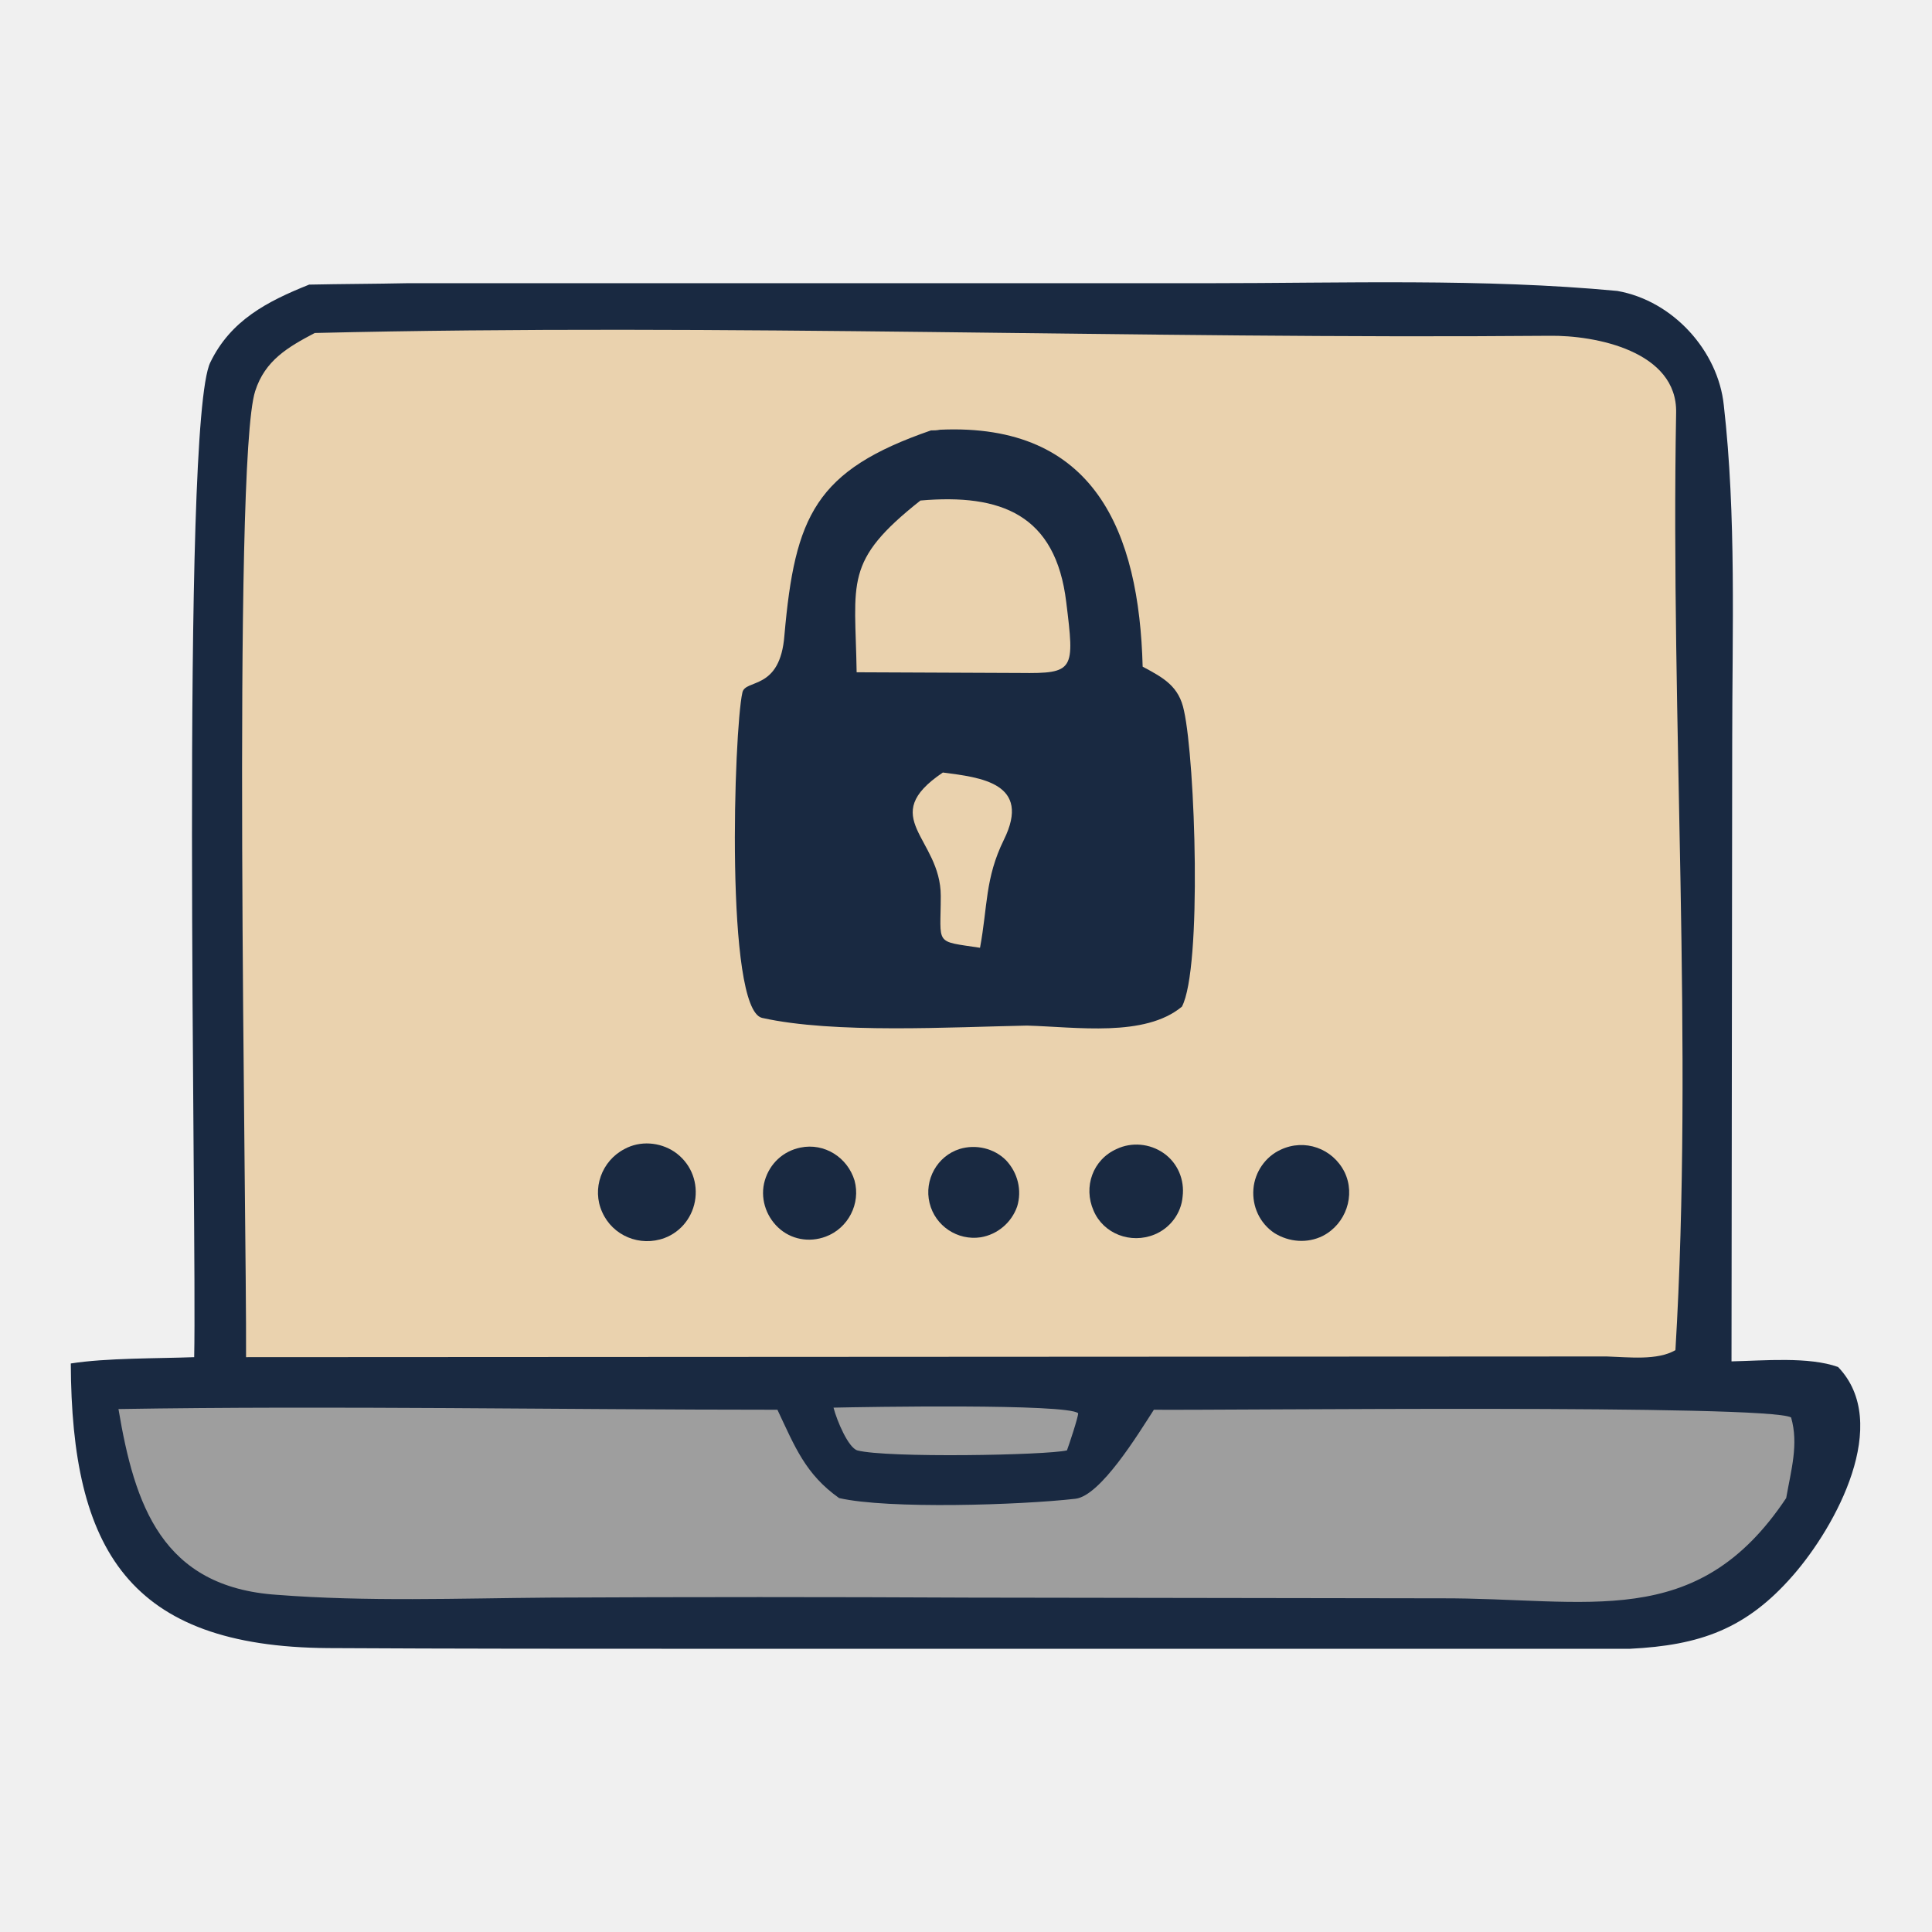
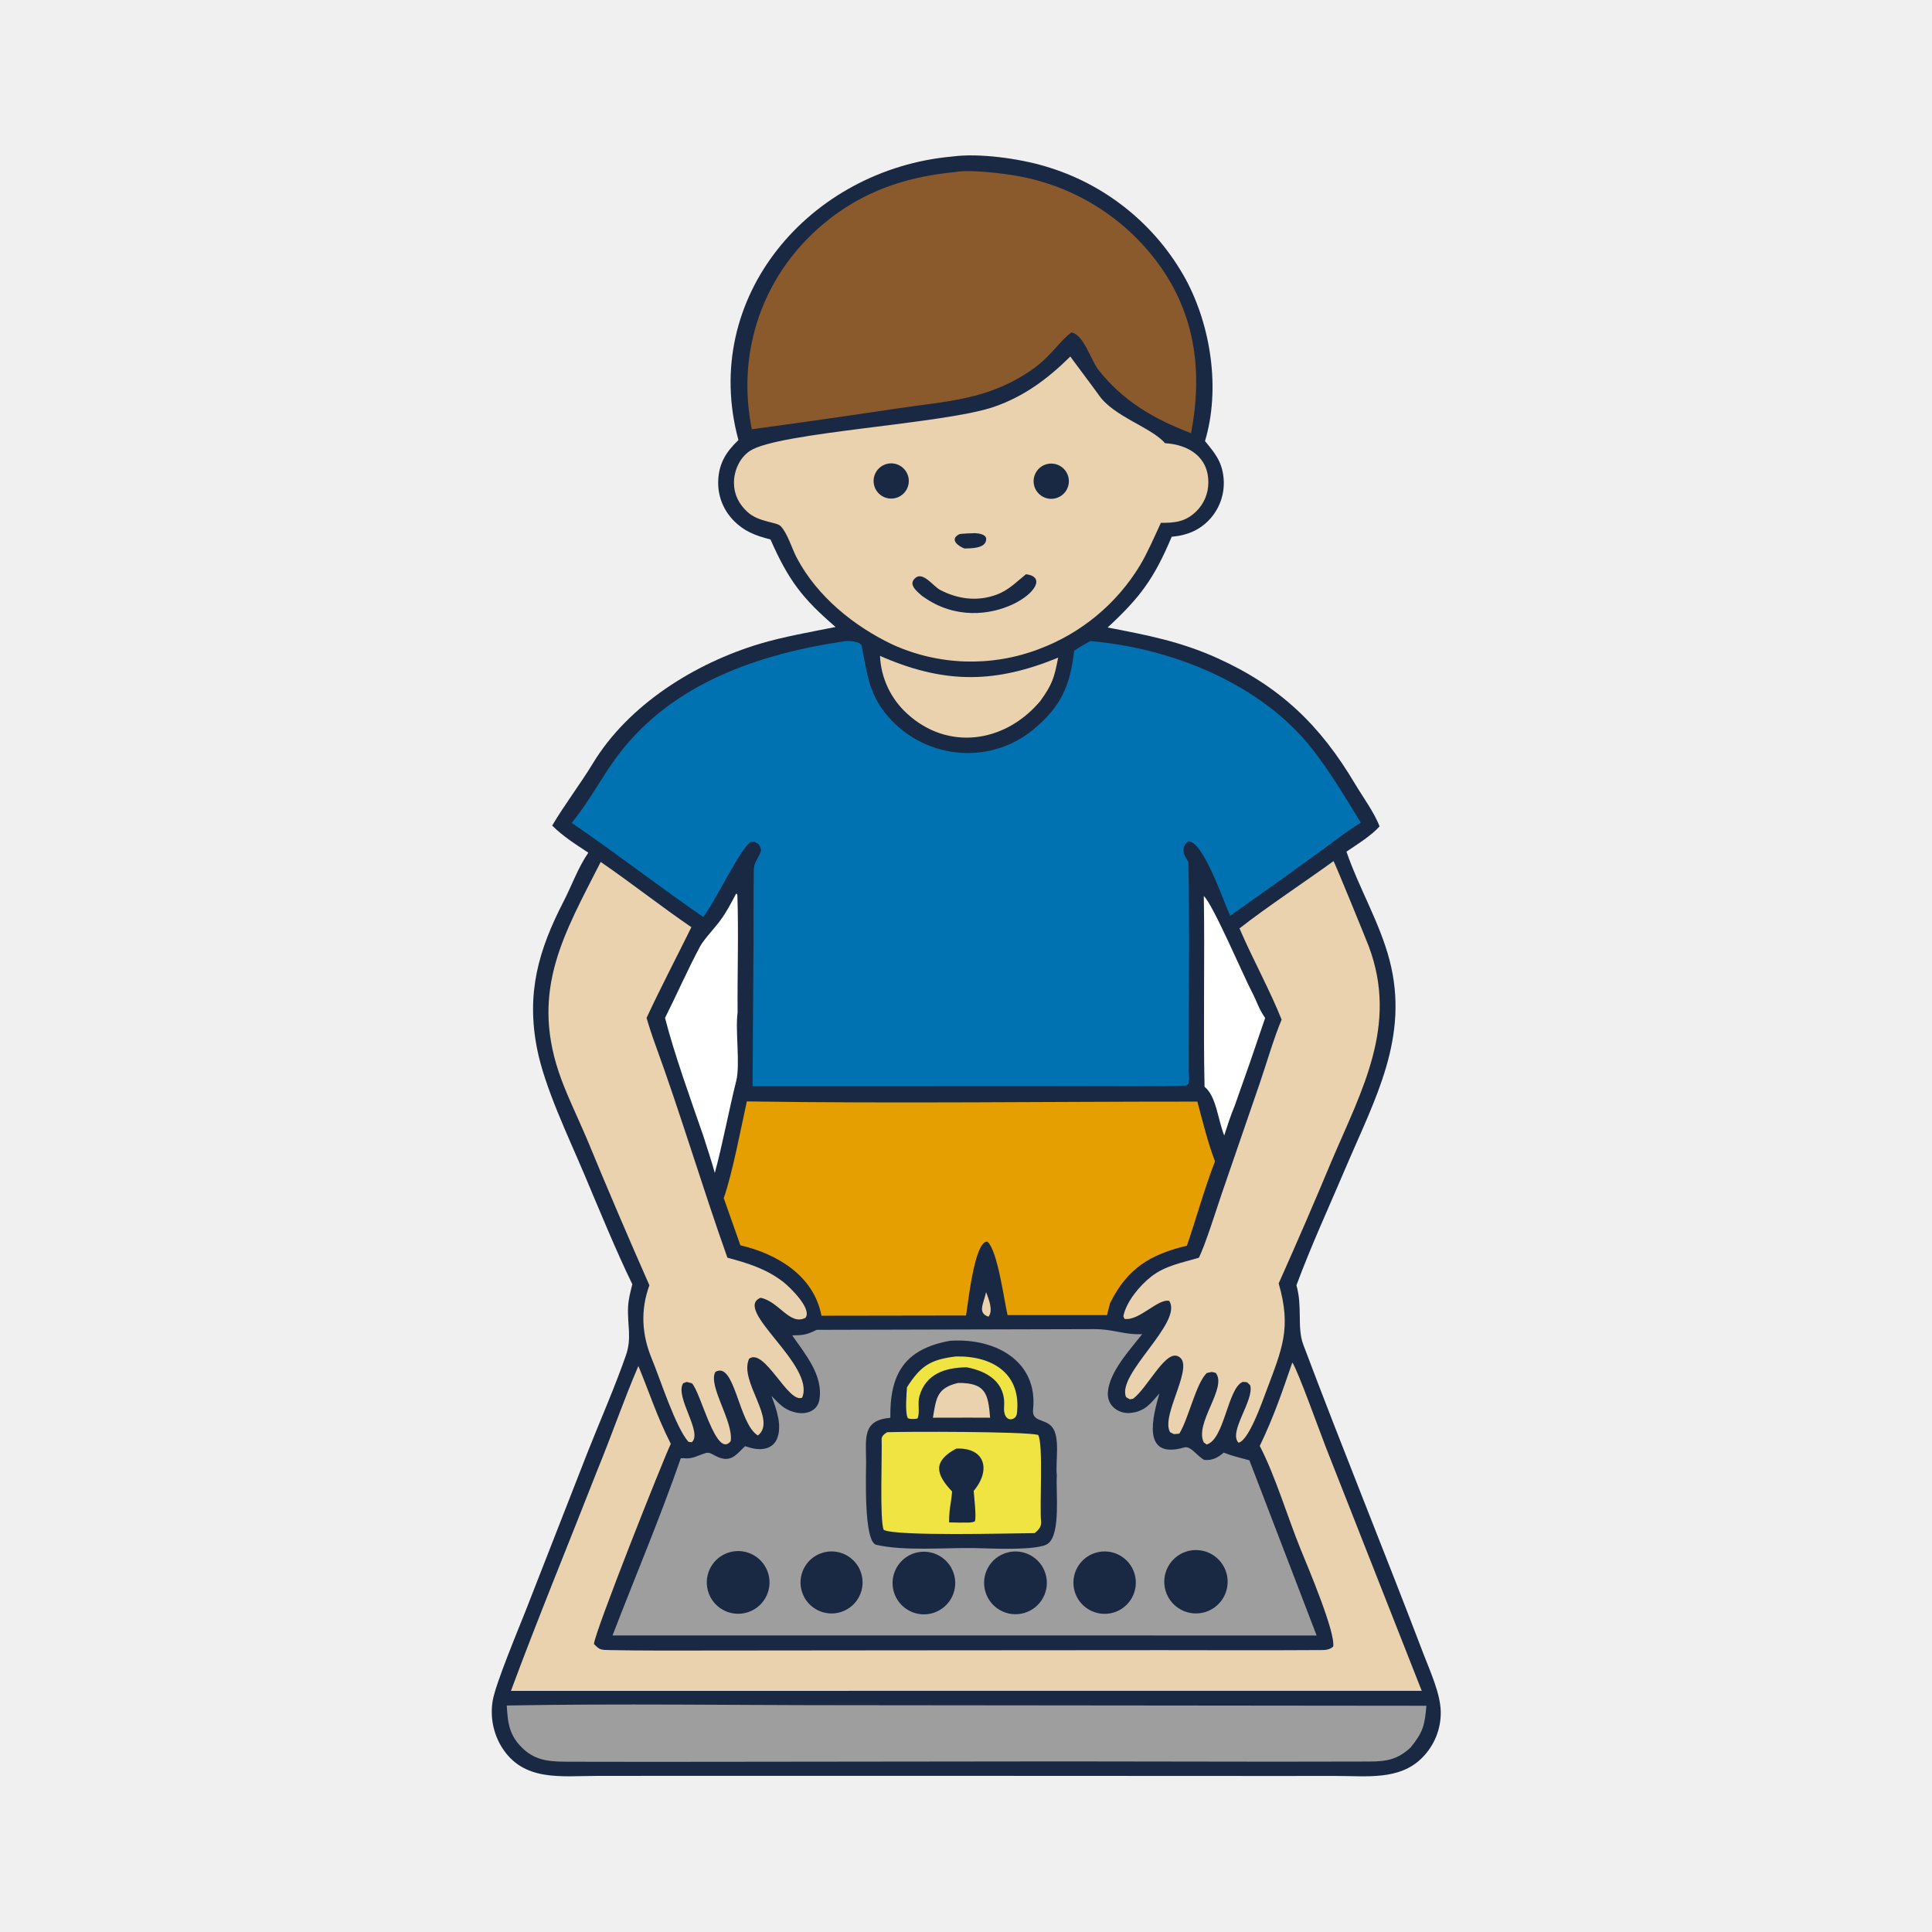
- <svg xmlns="http://www.w3.org/2000/svg" viewBox="110.7 436.6 275.6 275.6">
-   <path fill="#192941" d="M 154.8 477.2 C 159.5 477.1 164.1 477.1 168.8 477.0 L 283.0 477.0 C 302.3 477.0 322.3 476.3 341.4 478.1 C 349.4 479.5 355.8 486.7 356.6 494.4 C 358.4 510.2 357.8 526.6 357.8 542.5 L 357.7 630.8 C 362.3 630.7 368.7 630.1 372.9 631.6 C 380.6 639.6 372.6 654.3 366.5 661.3 C 359.8 669.0 353.2 671.3 343.2 671.8 L 211.6 671.8 C 193.6 671.8 175.4 671.8 157.5 671.7 C 129.1 671.5 120.9 657.7 120.8 631.1 C 125.9 630.3 133.1 630.4 138.4 630.2 C 138.8 611.9 136.4 497.1 140.7 488.3 C 143.6 482.3 148.8 479.6 154.8 477.2 z" />
-   <path fill="#EAD2AE" d="M 155.6 484.1 C 213.8 482.7 273.4 485.0 331.7 484.5 C 338.3 484.4 350.0 486.7 349.8 495.5 C 349.0 539.2 352.3 585.8 349.7 629.2 C 347.1 630.7 343.1 630.2 339.9 630.1 L 145.8 630.2 C 145.9 610.0 143.8 502.6 147.1 492.4 C 148.5 488.0 151.8 486.1 155.6 484.1 z" />
-   <path fill="#192941" d="M 243.5 498.0 C 243.9 498.0 244.3 498.0 244.8 497.9 C 266.9 496.9 273.2 512.5 273.7 531.7 C 276.7 533.3 278.9 534.5 279.6 538.0 C 281.2 545.2 282.2 574.7 279.3 580.2 C 274.0 584.6 264.3 583.1 257.2 582.9 C 246.5 583.1 229.7 584.1 219.4 581.8 C 214.1 580.5 215.4 540.7 216.6 535.4 C 217.0 533.4 222.0 535.2 222.6 527.2 C 224.1 510.2 227.0 503.7 243.5 498.0 z" />
-   <path fill="#EAD2AE" d="M 242.0 508.0 C 253.5 507.0 261.3 510.0 262.8 522.5 C 264.0 532.2 264.0 532.7 256.2 532.6 L 232.9 532.5 C 232.7 519.5 231.0 516.7 242.0 508.0 z" />
-   <path fill="#EAD2AE" d="M 245.2 546.8 C 250.6 547.5 257.9 548.3 253.9 556.4 C 251.2 561.9 251.6 565.9 250.5 571.8 C 243.9 570.8 244.9 571.5 244.9 564.4 C 244.9 556.1 235.7 553.2 245.2 546.8 z" />
-   <path fill="#192941" d="M 199.8 600.5 C 202.0 599.3 204.8 599.5 206.9 600.9 C 209.1 602.4 210.2 604.9 209.9 607.5 C 209.6 610.1 207.9 612.3 205.5 613.2 C 202.0 614.5 198.1 612.9 196.6 609.5 C 195.1 606.2 196.5 602.2 199.8 600.5 z" />
-   <path fill="#192941" d="M 293.4 600.6 C 296.8 599.0 300.8 600.4 302.5 603.8 C 304.1 607.1 302.7 611.2 299.4 612.9 C 297.2 614.0 294.6 613.8 292.5 612.5 C 290.4 611.1 289.3 608.7 289.5 606.2 C 289.7 603.8 291.2 601.6 293.4 600.6 z" />
-   <path fill="#192941" d="M 270.0 600.5 C 272.1 599.5 274.7 599.7 276.7 601.1 C 278.7 602.5 279.7 604.9 279.4 607.3 C 279.2 609.7 277.6 611.8 275.4 612.7 C 272.0 614.1 268.1 612.6 266.7 609.3 C 265.2 605.9 266.6 602.0 270.0 600.5 z" />
-   <path fill="#192941" d="M 224.9 600.3 C 228.3 599.6 231.6 601.7 232.6 605.0 C 233.5 608.3 231.7 611.8 228.5 613.0 C 226.1 613.9 223.5 613.4 221.7 611.7 C 219.9 610.0 219.1 607.4 219.8 605.0 C 220.5 602.6 222.4 600.8 224.9 600.3 z" />
-   <path fill="#192941" d="M 247.6 600.5 C 249.9 599.8 252.5 600.4 254.2 602.1 C 255.9 603.9 256.5 606.4 255.8 608.7 C 255.0 611.0 253.0 612.7 250.6 613.1 C 247.3 613.6 244.1 611.5 243.3 608.2 C 242.5 604.9 244.4 601.5 247.6 600.5 z" />
-   <path fill="#9E9E9E" d="M 127.6 637.6 C 158.2 637.1 190.8 637.7 221.6 637.7 C 224.1 643.0 225.6 646.9 230.4 650.3 C 237.4 651.9 256.2 651.3 264.1 650.4 C 267.7 650.0 273.1 641.1 275.3 637.7 C 285.3 637.8 362.9 636.9 366.2 638.8 C 367.3 642.6 366.2 646.3 365.5 650.3 C 352.7 669.5 337.3 664.5 316.0 664.6 L 249.1 664.5 C 229.1 664.4 209.0 664.4 189.0 664.5 C 176.1 664.6 163.0 665.1 150.2 664.1 C 133.8 663.0 129.9 651.3 127.6 637.6 z" />
-   <path fill="#9E9E9E" d="M 229.6 637.4 C 234.0 637.3 263.0 636.8 264.5 638.2 C 264.5 638.8 263.2 642.7 262.9 643.5 C 259.9 644.2 237.2 644.6 233.0 643.5 C 231.7 643.1 230.1 639.3 229.6 637.4 z" />
+ <svg xmlns="http://www.w3.org/2000/svg" viewBox="309.5 357 1375 1375">
+   <path fill="#1A2943" d="M987.133 468.405c19.087-2.61 47.697 1.435 65.937 6.869a167.88 167.88 0 0 1 100.43 80.71c17.99 33.568 24.6 78.325 13.59 114.936 6.78 8.234 11.92 14.265 13.15 25.595a38.06 38.06 0 0 1-8.83 28.976c-7.48 8.695-16.82 12.53-28.01 13.516-12.55 29.776-22.42 43.124-45.61 64.591 28.02 5.35 51.87 9.957 78.02 21.759 44.73 20.189 73.24 47.727 98.02 89.458 5.39 9.06 13.79 20.441 17.5 30.315-5.83 6.591-16.05 12.941-23.56 17.976 8.98 26.112 23.66 50.454 30.66 77.204 14.35 54.92-10.41 98.84-31.05 147.4-11.54 27.14-25.1 56.64-35.21 84.04 4.44 15.45.28 30.02 4.88 42.23 27.74 73.71 57.55 146.69 85.61 220.29 4.65 12.2 12.02 28.05 12.23 41.09a45.32 45.32 0 0 1-13.57 32.95c-15.99 15.82-39.35 12.62-60.23 12.64l-56.33.01-199.26-.09-214.878-.01-56.537.05c-25.437 0-52.286 4.31-67.727-20.84a48 48 0 0 1-6.158-32.94c2.044-11.91 18.283-50.76 23.372-63.68l44.533-113.93c8.958-22.56 18.842-44.94 26.842-67.86 4.391-12.58.896-21.87 1.57-34.76.282-5.39 1.679-10.64 3.008-15.89-11.328-23.18-24-54.17-34.168-78.22-11.465-27.12-28.149-61.72-33.601-89.28-7.835-39.6.915-70.23 18.889-105.045 5.51-10.672 10.45-24.377 17.558-34.616-9.036-5.941-18.065-11.638-25.716-19.288 8.545-14.51 20.248-29.9 28.904-44.18 25.452-41.989 72.722-71.347 118.904-85.22 16.505-4.958 36.346-8.418 53.878-11.935-23.727-20.423-33.456-33.157-46.326-62.282-10.604-2.731-19.007-5.747-26.862-14.137a38.2 38.2 0 0 1-10.323-28.075c.545-12.207 5.825-20.42 14.382-28.523-27.627-101.667 50.976-192.737 152.089-201.804" />
+   <path fill="#0072B1" d="M910.647 813.354c2.873-.415 11.472.037 12.149 3.445 3.598 18.098 4.713 32.54 16.592 47.534 25.875 32.66 73.382 38.407 105.692 11.744 19.64-16.308 25.99-30.976 28.9-55.935 3.75-2.614 7.47-4.637 11.43-6.896 58.5 5.003 122.37 30.677 158.74 77.726 12.18 15.758 23.45 34.465 33.82 51.553-10.07 6.008-20.58 14.476-30.25 21.409a4924 4924 0 0 1-62.73 44.816c-4.72-10.168-19.36-54.012-30.1-52.974-5.4 5.229-2.9 9.479.36 14.7.99 48.954.17 99.894.24 149.034.28 3.8.43 4.86-.08 8.58-.57.51-1.15 1.02-1.73 1.53-16.08.66-58.24.37-71.63.36l-236.962.1.691-102.74c.072-16.91-.088-33.833.173-50.723.093-6.029 2.779-7.917 4.792-13.038.897-2.281-.238-3.952-1.449-5.845-3.825-2.094-1.912-1.812-5.816-1.465-7.945 6.449-23.979 40.194-32.593 52.141l-.865 1.19c-31.244-21.449-61.576-45.059-93.652-66.963 13.291-16.232 21.412-32.968 33.491-48.836 38.677-50.809 100.152-71.516 160.787-80.447" />
+   <path fill="#9E9E9E" d="m890.712 1303.45 197.268-.51c14.34-.08 21.06 4.16 34.4 3.57-8.94 11.46-23.53 27-24.43 41.62-.58 9.36 7.67 15.47 16.58 14.42 9.97-1.18 14.04-6.84 20.08-13.81-4.27 15.29-13.56 47.51 17.74 38.4 4.66-1.36 9.43 6.57 14.3 8.9 5.87.41 9.38-1.53 13.77-5.19 5.91 2.3 12.15 3.81 18.28 5.47l47.85 124.68-136.05-.04-365.071-.01c16.355-42.42 33.643-83.13 48.608-126.15.309.01.618.01.927.02h1.543c5.569.79 10.09-2.19 15.245-3.68 2.345-.68 4.257.54 5.967 1.49 11.294 6.25 14.919.5 21.943-6.28.481-.46 8.337 3.77 15.945 1.15a11.4 11.4 0 0 0 6.746-6.16c4.23-9.57-.451-21.8-3.793-30.85 5.174 5.2 8.686 9.58 16.111 11.48 7.506 2.19 16.508-.07 17.992-8.83 2.911-17.18-10.132-32.46-19.34-45.73 7.845-.11 10.397-.48 17.389-3.96" />
+   <path fill="#1A2943" d="m985.468 1311.26.911-.06c32.111-1.93 61.921 14.85 58.361 48.94-.94 9.03 8.3 6.38 13.35 12.25 6.33 7.36 2.38 25.25 3.57 34.57-.88 10.81 3 41.16-6.16 48.52-6.86 5.52-43.69 3.39-52.75 3.28-21.333-.34-49.424 2.27-69.603-2.32-9.219-2.1-7.179-51.89-7.245-59.67-.141-16.58-2.588-29.09 17.254-30.72-.473-30.99 9.944-48.91 42.312-54.79" />
+   <path fill="#F0E442" d="M940.803 1376.31c13.699-.52 97.647-.59 107.527 1.9 3.85 6.38.94 50.75 2.11 61.36.44 3.95-1.78 6.26-4.55 8.54-15.53.1-98.877 2.41-107.451-2.31-2.973-6.34-1.057-54.28-1.49-64.37-.108-2.52 2.136-3.93 3.854-5.12" />
+   <path fill="#1A2943" d="M990.041 1387.97c20.189-.96 25.159 14.87 12.429 30.12.22 3.37 2 18.22.91 21.4-.26.78-2.79 1-3.628 1.1-5.16.07-9.618.1-14.783-.1.029-10.9 1.432-12.64 2.132-22.01-11.42-12.05-14.102-21.43 2.94-30.51" />
+   <path fill="#F0E442" d="M989.96 1322.37c26.92-.44 46.6 13.01 43.26 40.66-.65 5.4-10.01 7.06-9.11-5.09 1.27-17.08-11.9-25.04-26.555-27.83-14.912.14-29.019 4.35-33.647 20.38-1.566 5.43.438 10.99-1.279 15.83-.251.71-6.506.89-7.075-.14-2.077-3.93-.791-18.04-.559-21.85 9.833-15.45 16.828-19.78 34.965-21.96" />
+   <path fill="#EAD2AE" d="M991.41 1341.23c19.5-.11 21.38 7.54 22.75 24.75-5.11-.04-10.22-.06-15.336-.05l-25.366.05c2.314-14.03 2.873-21.22 17.952-24.75" />
+   <path fill="#1A2943" d="M1153.61 1461.3a22.58 22.58 0 0 1 22.37 4.87 22.58 22.58 0 0 1 6.58 21.93 22.55 22.55 0 0 1-15.98 16.39c-11.8 3.21-24.01-3.57-27.52-15.28-3.52-11.71 2.94-24.09 14.55-27.91m-127.66.77c11.83-3.46 24.23 3.33 27.69 15.15 3.47 11.83-3.3 24.24-15.13 27.71-11.84 3.49-24.26-3.29-27.73-15.14s3.32-24.26 15.17-27.72m-194.627-.91c12.144-1.94 23.571 6.3 25.558 18.44 1.986 12.13-6.216 23.59-18.345 25.62-12.193 2.04-23.723-6.21-25.72-18.41s6.3-23.7 18.507-25.65m130.72.75c11.896-2.73 23.78 4.61 26.66 16.47s-4.315 23.83-16.141 26.86a22.29 22.29 0 0 1-21.592-6.15 22.296 22.296 0 0 1 11.073-37.18m127.217.19c11.8-3.56 24.25 3.19 27.71 15.02 3.47 11.84-3.37 24.23-15.23 27.61-11.74 3.33-23.97-3.42-27.4-15.12-3.42-11.71 3.23-23.99 14.92-27.51m-194.916.18c11.511-3.83 23.957 2.34 27.871 13.82 3.914 11.49-2.171 23.98-13.626 27.97-11.573 4.04-24.22-2.12-28.174-13.72s2.299-24.2 13.929-28.07" />
+   <path fill="#E69F00" d="M841.008 1140.87c105.393 1.61 214.912.1 320.652.14 3.57 13.19 7.67 30.06 12.55 42.48-7.75 20.17-13.03 39.73-19.99 60.05-26.16 6.31-42.45 16.11-54.73 40.99l-2.12 8.43-70.79-.01c-2.77-12.09-7-45.46-14.28-52.25-9.19-1.29-13.912 44.53-15.275 52.53l-102.883.16c-5.399-28.35-31.326-43.96-57.699-50.11l-11.855-33.59c6.044-17.03 12.357-50.2 16.42-68.82" />
+   <path fill="#EAD2AE" d="M1071.27 610.722c-.27-.128 18.45 24.783 20.25 27.432 10.46 15.301 37.43 22.967 47.11 34.258 16.6.999 30.97 9.647 30.84 28.066 0 7.666-3.07 15.013-8.53 20.396-7.83 7.64-15.26 8.249-25.25 8.228-4.34 9.402-9.61 21.527-14.81 30.19a142.2 142.2 0 0 1-71.96 59.647 135.3 135.3 0 0 1-104.24-3.223c-27.651-13.181-53.535-34.209-68.066-61.617-3.57-6.733-6.434-17.176-11.459-22.606-2.862-3.093-15.764-2.761-23.772-10.206-5.921-5.504-9.385-12.078-9.52-20.251-.145-8.818 3.958-18.308 11.492-23.213 20.368-13.262 137.76-18.967 173.455-31.24 21.61-7.431 38.38-20.02 54.46-35.861" />
+   <path fill="#1A2943" d="M1039.7 765.669c27.45 3.35-27.7 48.064-72.711 16.303l-1.55-1.072c-3.503-3.263-10.047-8.087-4.297-12.71 5.47-4.397 12.574 6.102 17.433 8.647 12.607 6.603 26.535 8.389 40.005 3.441 8.92-3.275 14.03-8.935 21.12-14.609m14.67-78.304c4.37-1.189 9.04.068 12.23 3.29a12.56 12.56 0 0 1 3.14 12.263 12.56 12.56 0 0 1-9.15 8.758c-6.66 1.598-13.38-2.45-15.08-9.091-1.7-6.642 2.25-13.419 8.86-15.22m-114.503.028c6.407-2.089 13.318 1.258 15.652 7.579s-.745 13.357-6.971 15.932a12.54 12.54 0 1 1-8.681-23.511m63.743 49.039c2.61.192 7.75.871 7.76 4.169.04 7.155-11.8 6.565-15.403 6.773-3.904-1.329-11.122-6.234-3.958-10.083 1.173-.63 9.381-.741 11.601-.859" />
+   <path fill="#8B5A2C" d="M989.624 479.411c9.993-1.884 33.546.948 43.486 2.755 42 7.277 79.29 31.176 103.45 66.296 24.36 35.544 28.56 75.41 20.62 116.823-26.2-9.922-48.32-22.727-65.93-45.074-5.38-6.824-10.49-25.165-19.19-26.599-7.49 5.168-14.39 16.488-26.65 25.458-31.72 22.621-60.86 23.206-97.82 28.688a6861 6861 0 0 1-103.023 14.735c-11.967-59.271 10.73-117.427 59.725-152.982 25.739-18.679 53.98-27.087 85.332-30.1" />
+   <path fill="#EAD2AE" d="M1229.25 1326.66c4.21 6.41 19.91 50.35 24.01 60.76l68.08 172.93-648.213.05c19.096-51.54 41.59-106.1 61.688-157.53 9.98-24.27 18.621-49.58 29.017-73.69 8.396 20.33 12.821 35.05 23.075 55.39-5.045 10.25-54.702 135.29-54.677 142.5 4.139 4.12 4.446 4.16 11.534 4.3 23.033.45 46.464.31 69.497.3l134.688-.13 188.871-.13c36.5.04 73.13.18 109.63-.05 4.97-.04 8.67.39 11.86-2.47 1.86-10-18.42-57.65-23.23-69.48-9.25-22.75-17.9-51.95-29.01-73.35 9.81-20.36 15.82-37.98 23.18-59.4" />
+   <path fill="#EAD2AE" d="M737.016 970.434c21.548 14.817 42.44 31.296 64.537 46.456-10.542 21.38-21.843 42.97-31.89 64.53 1.766 6.18 4.013 12.95 6.229 19.02 18.266 50.05 33.459 101.55 51.299 151.66 14.22 3.78 27.586 7.9 39.44 17.01 5.003 3.84 21.095 19.47 16.1 25.79-11.192 5.76-18.707-11.64-31.933-14.28-20.208 8.44 39.252 47.81 29.606 71.06-9.825 4.68-26.814-35.8-37.752-27.68-7.544 16 20.31 43.68 6.22 54.63-13.896-8.39-16.362-53.32-30.275-45.22-5.401 9.91 13.05 35.19 10.941 49.26-10.346 13.22-21.326-35.24-27.668-41.22-4.485-.99-2.551-1.34-6.162 0-6.149 9.65 14.156 35.06 6.121 41.98l-2.325-.26c-9.058-9.94-20.267-45.07-26.043-58.93-7.181-17.23-8.299-34.72-1.787-52.51a4558 4558 0 0 1-44.539-104.31c-6.361-15.06-14.96-32.37-20.04-47.64-19.638-59.01 3.972-98.3 29.921-149.346m521.554-.584c.9 1.108 23.32 55.98 25.09 60.7 21.06 56.14-4.93 102.15-26.43 152.66a3688 3688 0 0 1-37.7 87.18c9.17 31.8 2.61 46.21-8.86 76.75-2.93 7.81-12.46 35.24-19.73 36.62-7.47-7.59 11.6-30.68 8.26-40.94-2.89-2.64-1.24-1.89-5.1-2.36-10.85 3.9-13.11 41.19-25.87 44.58l-2.02-1.53c-6.77-13.65 17.04-39.07 8.49-49.44-3.18-.96-3.12-.67-6.43.17-7.69 7.68-12.69 31.91-19.42 43.05-4.76.4-2.69.91-6.56-.98-7.36-12 19.52-49.59 4.9-54.3-9-2.89-21.11 22.85-31.28 30.47-3.32.52-1.68.72-4.97-1.15-7.1-16.29 40.72-53.09 30.71-68.47-7.91-1.96-21.25 14.3-31.81 12.8l-.87-1.88c2.16-10.49 11.67-21.86 19.91-28.28 10.01-7.8 22-9.83 33.81-13.35 4.26-8.1 12.52-34.41 15.99-44.62l27.37-79.57c4.85-14.2 9.96-31.91 15.57-45.29-8.1-20.52-20.89-43.7-29.97-64.91 18.65-14.7 46.81-33.332 66.92-47.91" />
+   <path fill="#9E9E9E" d="M670.165 1570.81c79.005-1.48 163.361-.19 242.866-.22l411.619.4c-1.12 13.83-2.4 18.9-11.29 29.76-9.2 8.52-17.03 9.88-29.07 9.93-22.46.08-44.92.12-67.38.11l-151.09-.21-238.601.27c-37.134.03-74.294.11-111.408-.03-12.968-.06-24.059.11-33.952-9.18-9.98-9.38-10.961-18.17-11.694-30.83" />
+   <path fill="#FFFFFF" d="m833.495 992.846.782.999c.955 27.285-.059 56.405.169 83.855-1.765 12.56 1.967 36.9-.963 48.55-5.097 20.29-9.876 45.87-15.251 65.52-2.332-8.5-5.502-17.84-8.172-26.32-8.692-25.04-20.811-58.76-27.262-84 8.44-16.78 16.144-34.48 25.001-50.98 2.58-4.8 10.482-13.15 14.047-17.99 4.863-6.59 7.816-12.43 11.649-19.634" />
+   <path fill="#EAD2AE" d="M935.791 823.766q1.662.758 3.347 1.467c44.162 18.596 79.572 17.862 123.442-.183-2.76 14.357-4.14 18.971-12.73 30.907q-.705.832-1.44 1.643c-24.88 28.087-64.348 33.602-93.029 7.561a59.1 59.1 0 0 1-19.59-41.395" />
+   <path fill="#FFFFFF" d="M1166.25 994.751c6.3 5.359 29.01 58.559 34.31 68.359 2.96 5.49 4.91 12.19 9.35 18.37-7.05 20.99-14.31 41.91-21.77 62.75-2.93 6.93-5.04 13.76-7.36 20.9-4.59-11.47-5.6-27.97-14.01-34.69-.97-44.63.22-90.71-.52-135.689" />
+   <path fill="#EAD2AE" d="M1011.31 1276.62c1.86 4.88 5.3 13.38 1.63 17.46-7.82-2.83-3.62-8.67-1.63-17.46" />
</svg>
